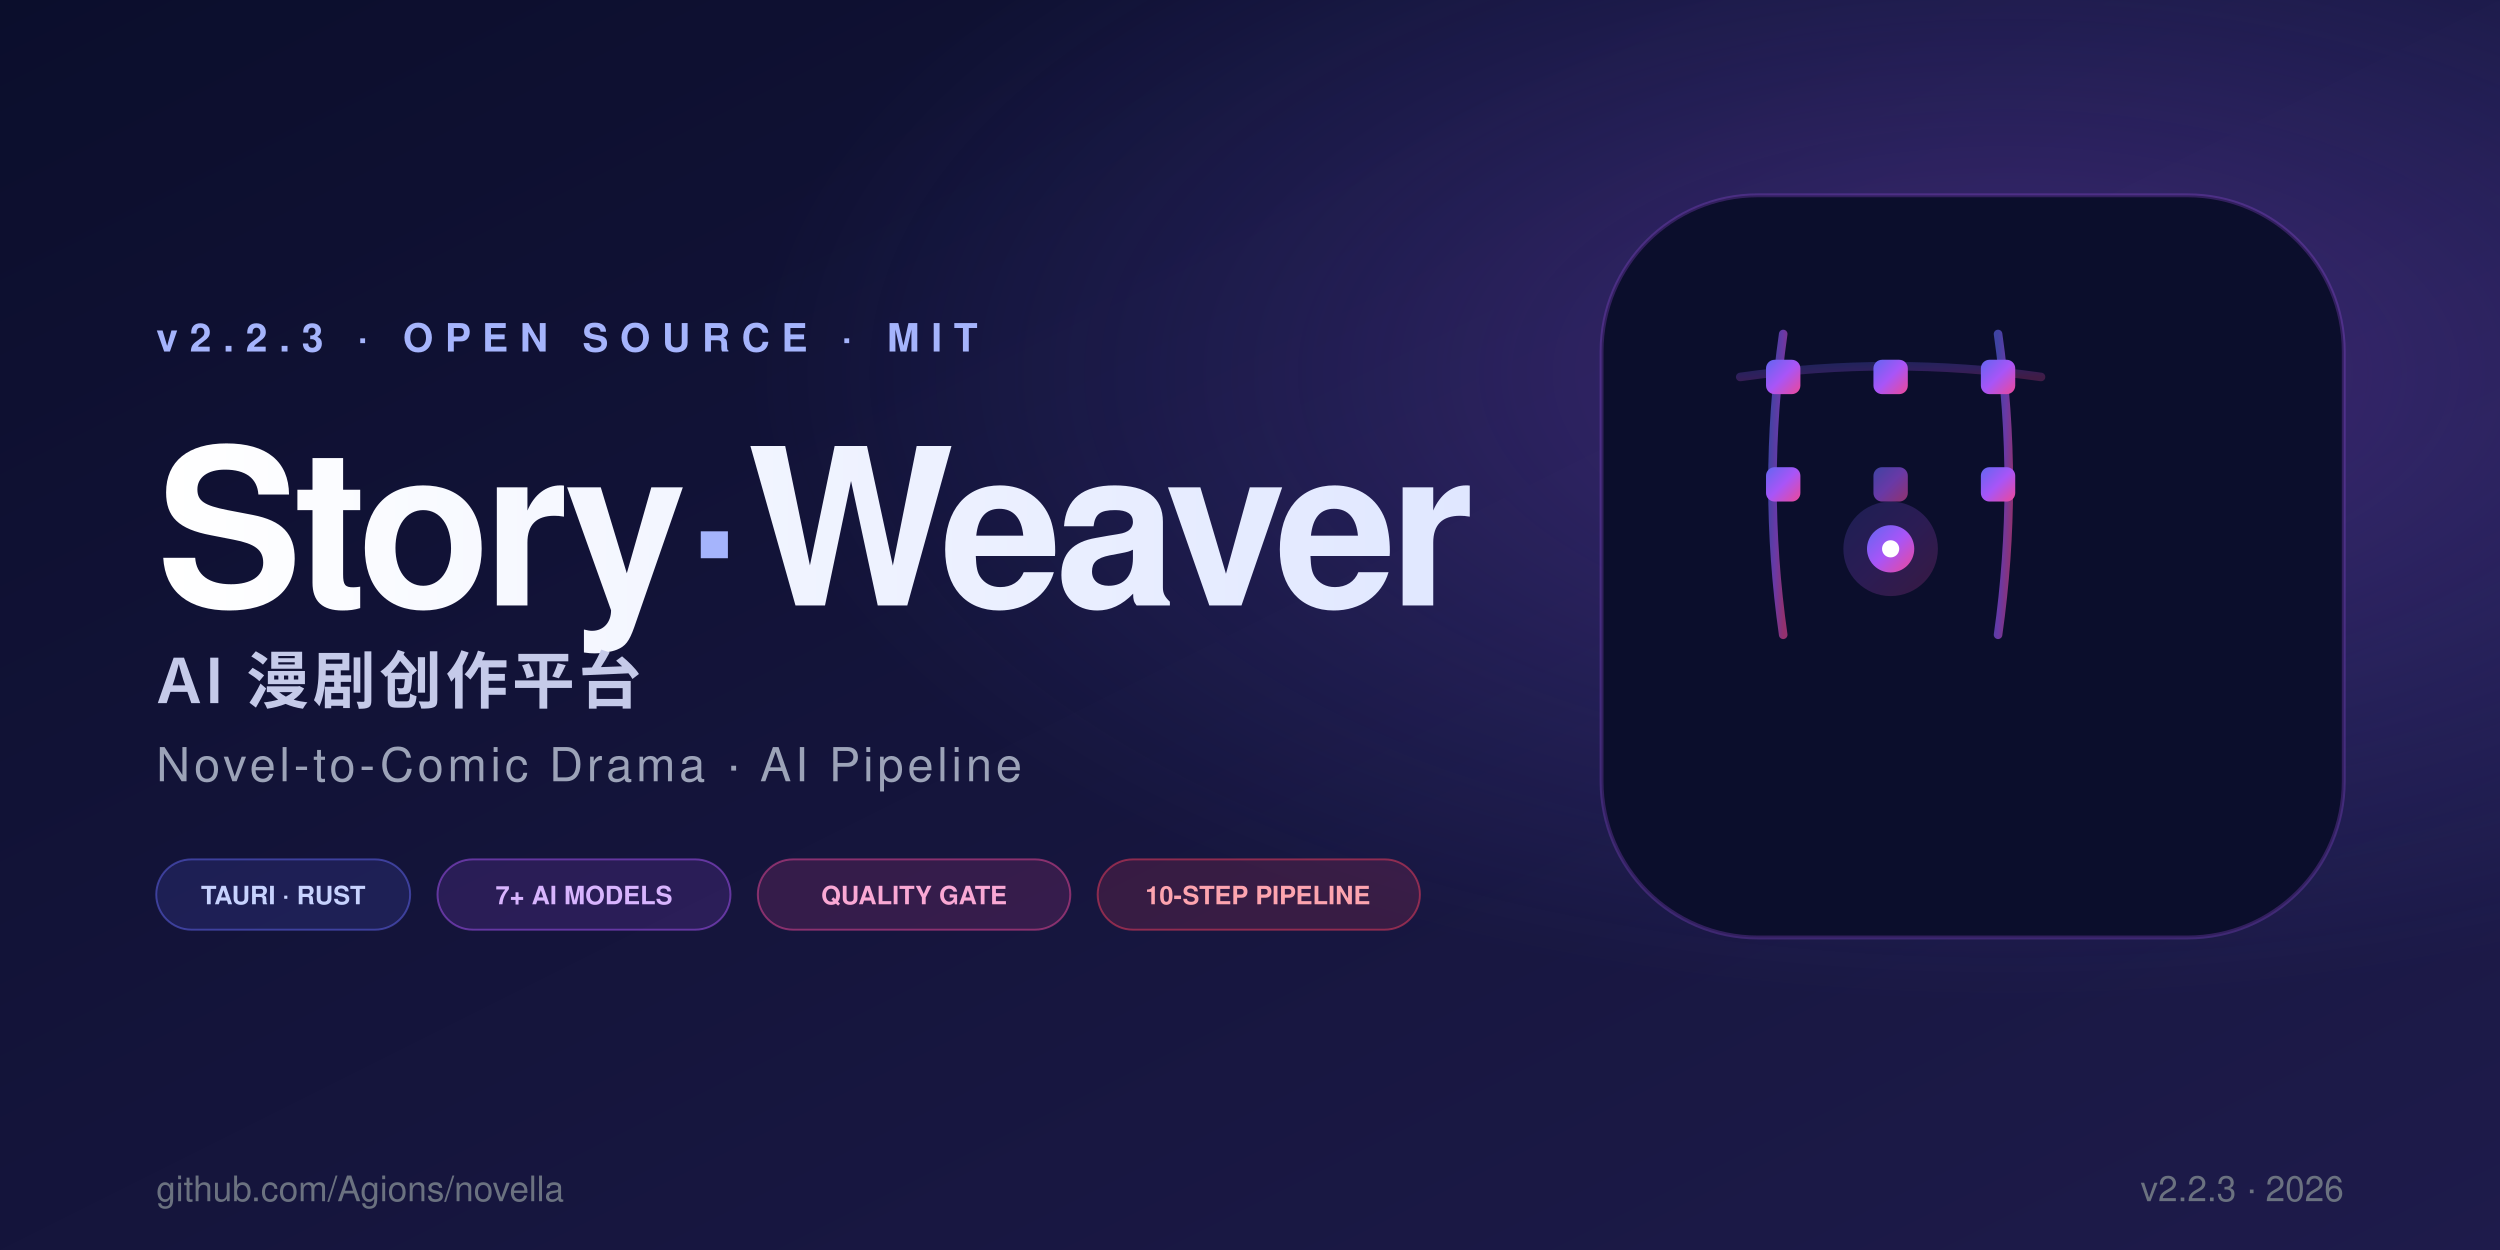
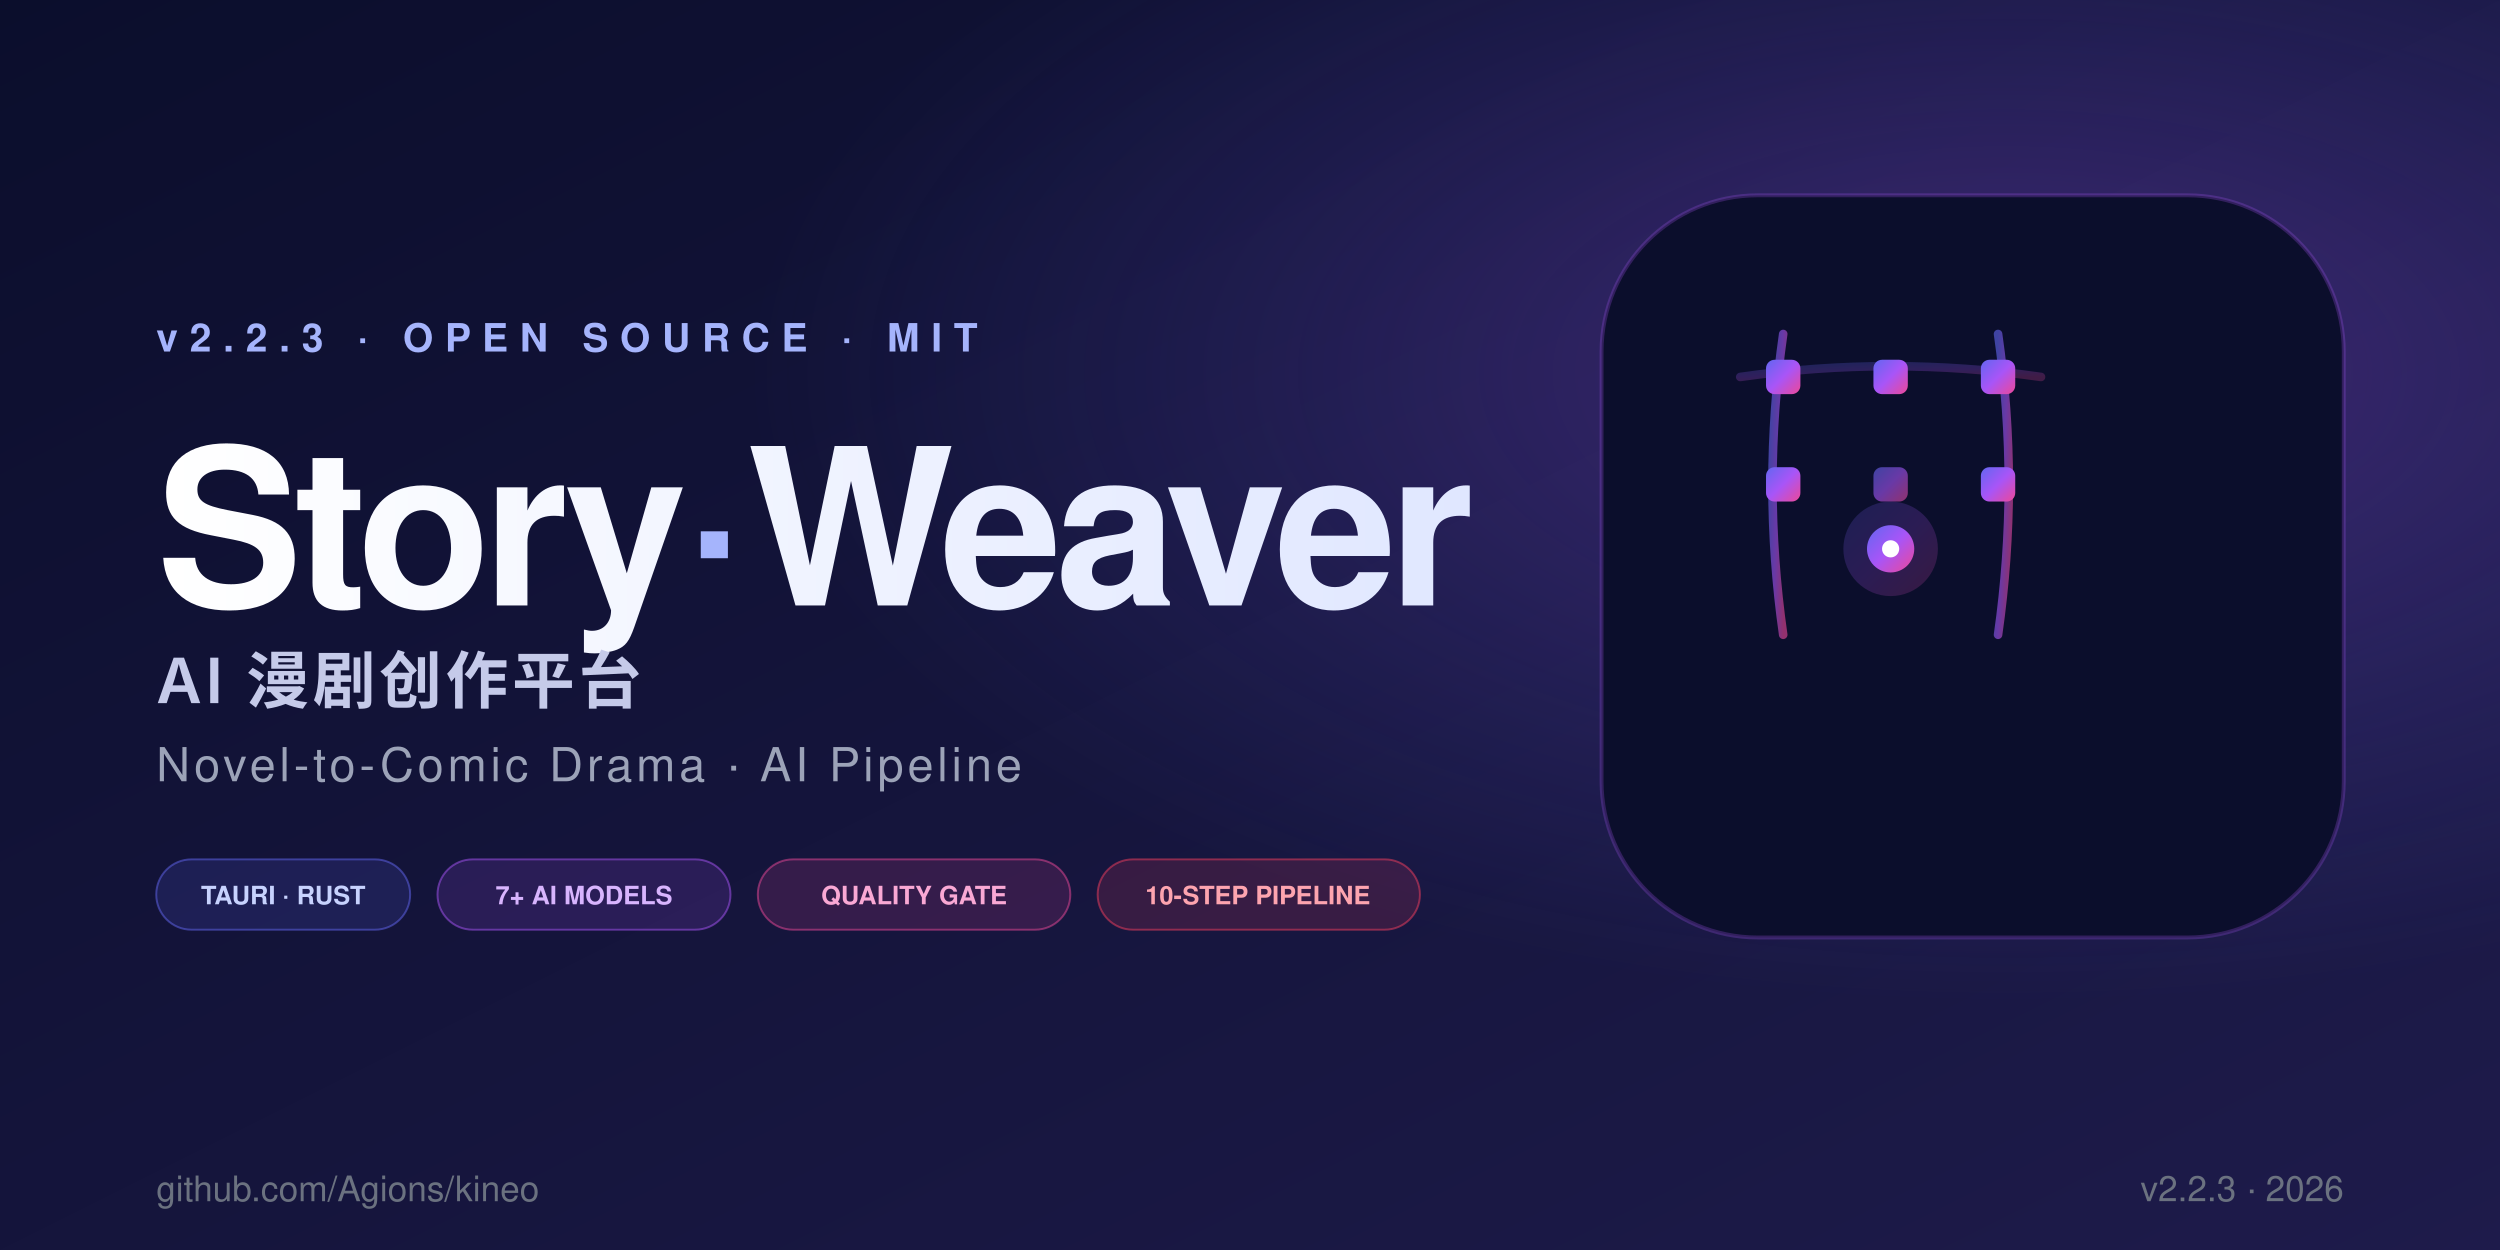
<svg xmlns="http://www.w3.org/2000/svg" viewBox="0 0 1280 640" role="img" aria-label="Story Weaver">
  <defs>
    <linearGradient id="og1" x1="0%" y1="0%" x2="100%" y2="100%">
      <stop offset="0%" stop-color="#0B0E2C" />
      <stop offset="100%" stop-color="#1E1B4B" />
    </linearGradient>
    <linearGradient id="og2" x1="0%" y1="0%" x2="100%" y2="100%">
      <stop offset="0%" stop-color="#6366F1" />
      <stop offset="50%" stop-color="#A855F7" />
      <stop offset="100%" stop-color="#EC4899" />
    </linearGradient>
    <radialGradient id="og3" cx="80%" cy="30%" r="50%">
      <stop offset="0%" stop-color="#A855F7" stop-opacity="0.3" />
      <stop offset="100%" stop-color="#6366F1" stop-opacity="0" />
    </radialGradient>
    <linearGradient id="ogText" x1="0%" y1="0%" x2="100%" y2="0%">
      <stop offset="0%" stop-color="#FFFFFF" />
      <stop offset="100%" stop-color="#E0E7FF" />
    </linearGradient>
  </defs>
  <rect width="1280" height="640" fill="url(#og1)" />
  <rect width="1280" height="640" fill="url(#og3)" />
  <g transform="translate(80 0)">
    <text y="180" font-family="-apple-system, BlinkMacSystemFont, 'Segoe UI', Helvetica, Arial, sans-serif" font-size="20" font-weight="600" letter-spacing="6" fill="#A5B4FC">v2.2.3 · OPEN SOURCE · MIT</text>
    <text y="310" font-family="-apple-system, BlinkMacSystemFont, 'Segoe UI', Helvetica, Arial, sans-serif" font-size="112" font-weight="800" letter-spacing="-4" fill="url(#ogText)">Story<tspan fill="#A5B4FC"> · </tspan>Weaver</text>
    <text y="360" font-family="-apple-system, BlinkMacSystemFont, 'PingFang SC', 'Microsoft YaHei', sans-serif" font-size="32" font-weight="600" letter-spacing="2" fill="#C5CAE9">AI 漫剧创作平台</text>
    <text y="400" font-family="-apple-system, BlinkMacSystemFont, 'Segoe UI', Helvetica, Arial, sans-serif" font-size="24" font-weight="500" letter-spacing="2" fill="#9CA3B8">Novel-to-Comic Drama · AI Pipeline</text>
    <g transform="translate(0 440)" font-family="-apple-system, BlinkMacSystemFont, 'Segoe UI', Helvetica, Arial, sans-serif" font-weight="600">
      <rect width="130" height="36" rx="18" fill="#6366F1" fill-opacity="0.15" stroke="#6366F1" stroke-opacity="0.5" />
      <text x="65" y="23" font-size="13" fill="#C7D2FE" text-anchor="middle">TAURI · RUST</text>
      <g transform="translate(144 0)">
        <rect width="150" height="36" rx="18" fill="#A855F7" fill-opacity="0.15" stroke="#A855F7" stroke-opacity="0.5" />
        <text x="75" y="23" font-size="13" fill="#D8B4FE" text-anchor="middle">7+ AI MODELS</text>
      </g>
      <g transform="translate(308 0)">
        <rect width="160" height="36" rx="18" fill="#EC4899" fill-opacity="0.15" stroke="#EC4899" stroke-opacity="0.5" />
        <text x="80" y="23" font-size="13" fill="#F9A8D4" text-anchor="middle">QUALITY GATE</text>
      </g>
      <g transform="translate(482 0)">
        <rect width="165" height="36" rx="18" fill="#F43F5E" fill-opacity="0.15" stroke="#F43F5E" stroke-opacity="0.5" />
        <text x="82" y="23" font-size="13" fill="#FDA4AF" text-anchor="middle">10-STEP PIPELINE</text>
      </g>
    </g>
  </g>
  <g transform="translate(820 100)">
    <rect width="380" height="380" rx="80" fill="#0B0E2C" stroke="#A855F7" stroke-opacity="0.25" stroke-width="2" />
    <g transform="translate(60 60) scale(1.1)">
      <g stroke="url(#og2)" stroke-width="4" stroke-linecap="round" opacity="0.6">
        <path d="M 30 10 Q 20 80 30 150" fill="none" />
        <path d="M 80 10 Q 80 80 80 150" fill="none" />
        <path d="M 130 10 Q 140 80 130 150" fill="none" />
        <path d="M 10 30 Q 80 20 150 30" fill="none" opacity="0.4" />
        <path d="M 10 80 Q 80 80 150 80" fill="none" opacity="0.4" />
      </g>
      <g fill="url(#og2)">
        <rect x="22" y="22" width="16" height="16" rx="4" />
        <rect x="72" y="22" width="16" height="16" rx="4" />
        <rect x="122" y="22" width="16" height="16" rx="4" />
        <rect x="22" y="72" width="16" height="16" rx="4" />
        <rect x="72" y="72" width="16" height="16" rx="4" opacity="0.6" />
        <rect x="122" y="72" width="16" height="16" rx="4" />
      </g>
      <g transform="translate(80 110)">
        <circle r="22" fill="url(#og2)" opacity="0.2" />
        <circle r="11" fill="url(#og2)" />
        <circle r="4" fill="#FFFFFF" />
      </g>
    </g>
  </g>
-   <text x="80" y="615" font-family="-apple-system, BlinkMacSystemFont, 'Segoe UI', Helvetica, Arial, sans-serif" font-size="18" font-weight="500" fill="#6B7280">github.com/Agions/novella</text>
+   <text x="80" y="615" font-family="-apple-system, BlinkMacSystemFont, 'Segoe UI', Helvetica, Arial, sans-serif" font-size="18" font-weight="500" fill="#6B7280">github.com/Agions/kineo</text>
  <text x="1200" y="615" font-family="-apple-system, BlinkMacSystemFont, 'Segoe UI', Helvetica, Arial, sans-serif" font-size="18" font-weight="500" fill="#6B7280" text-anchor="end">v2.2.3 · 2026</text>
</svg>
